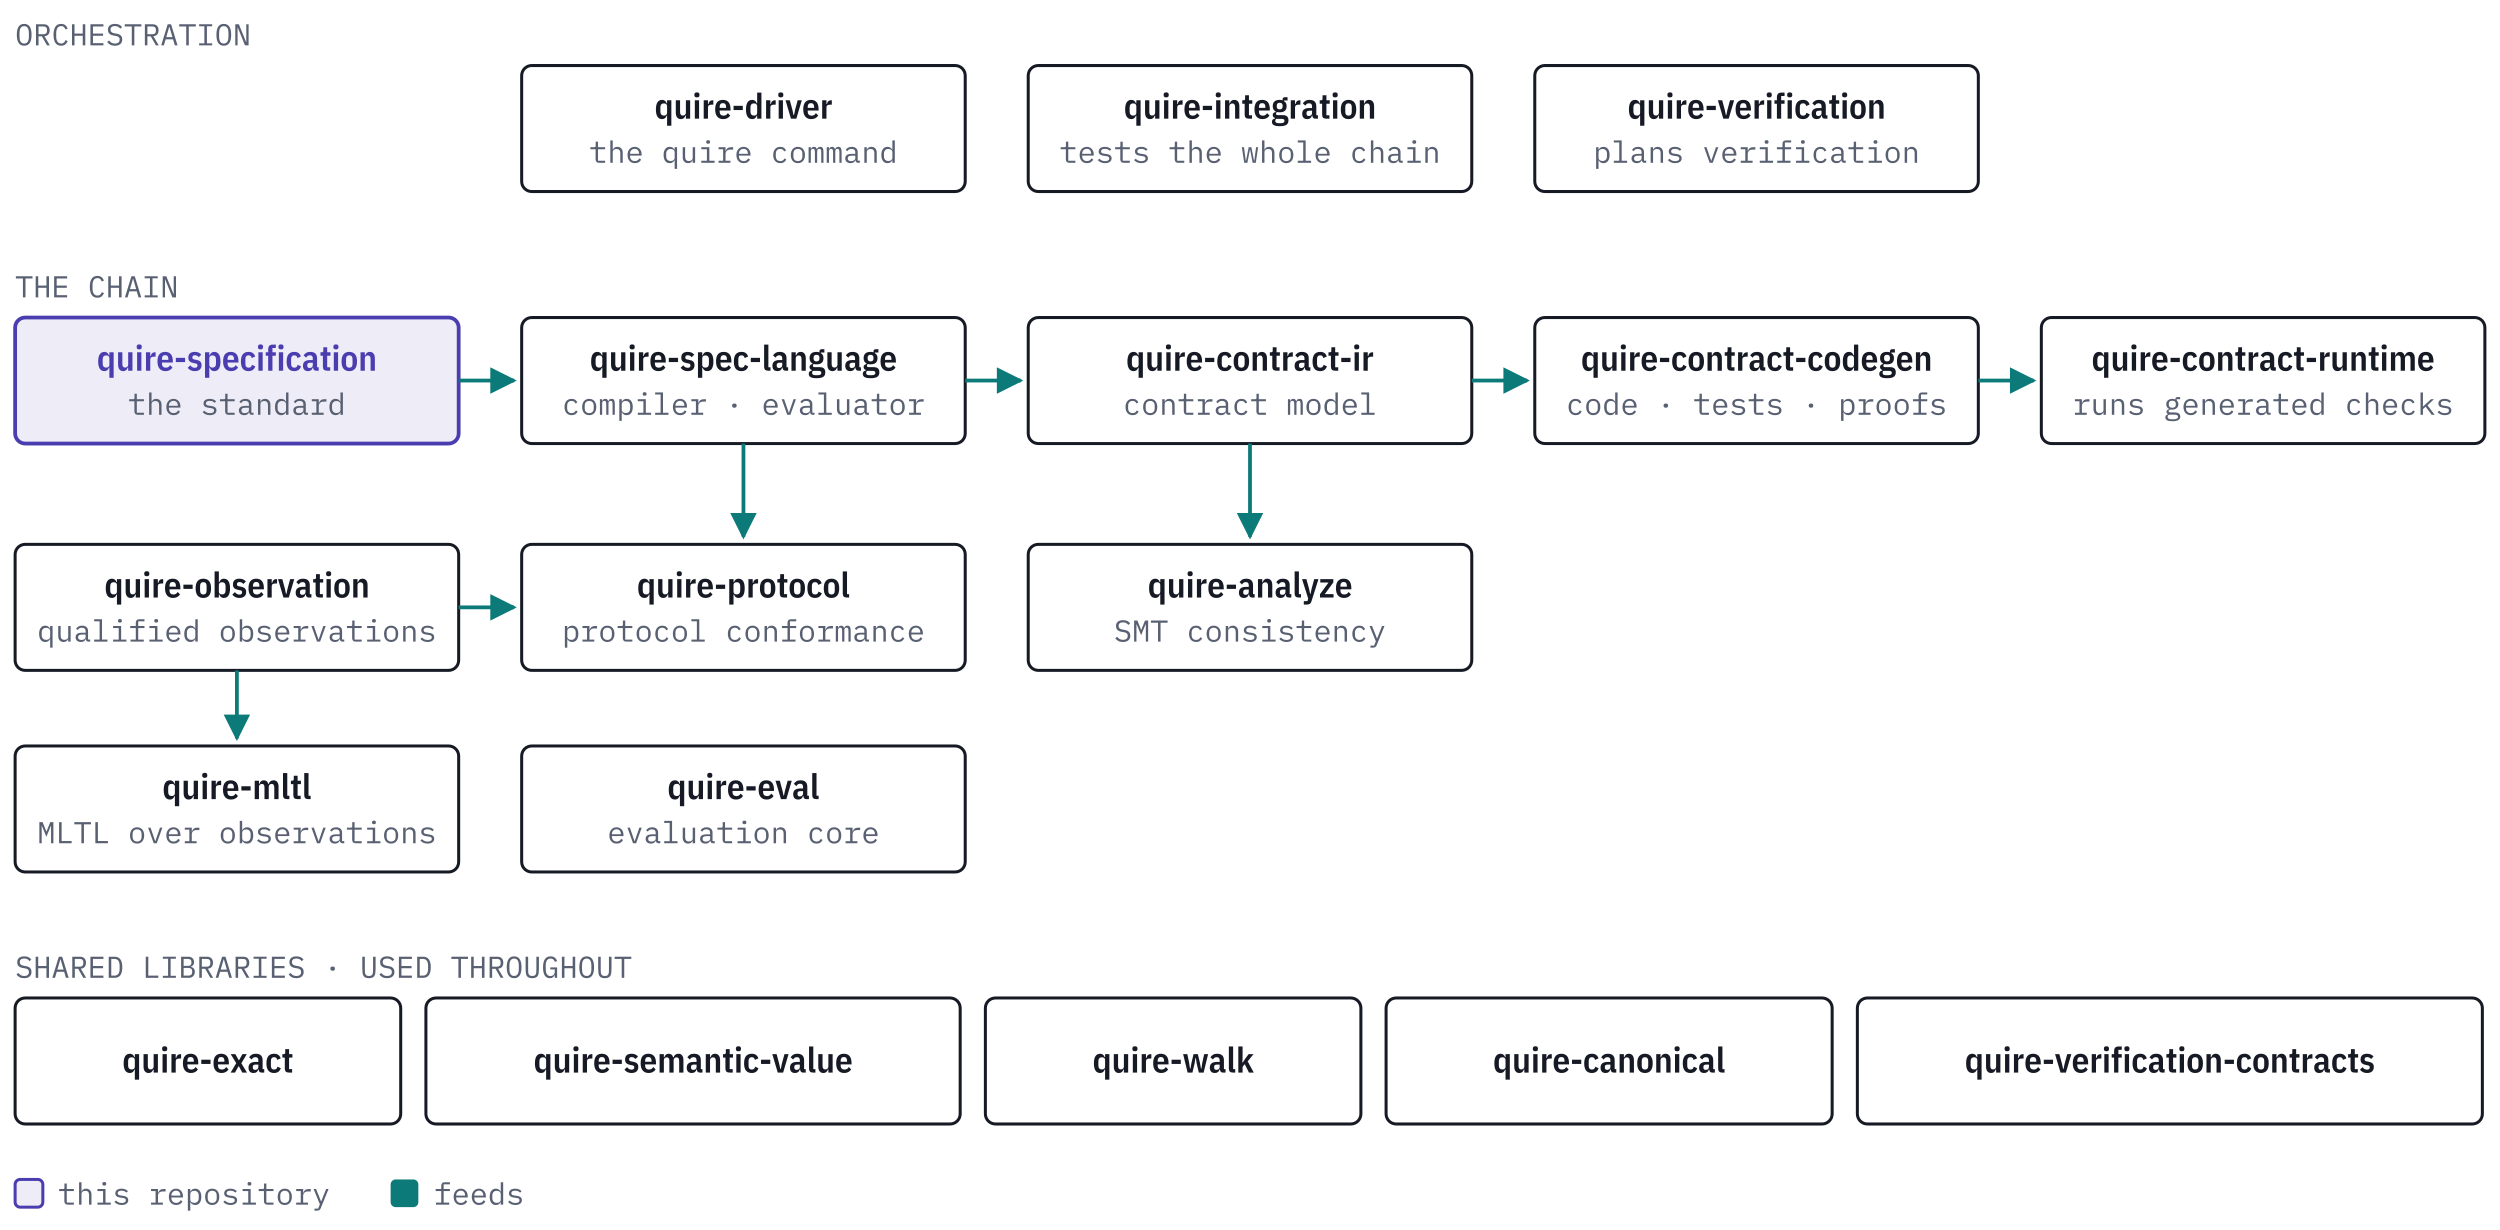
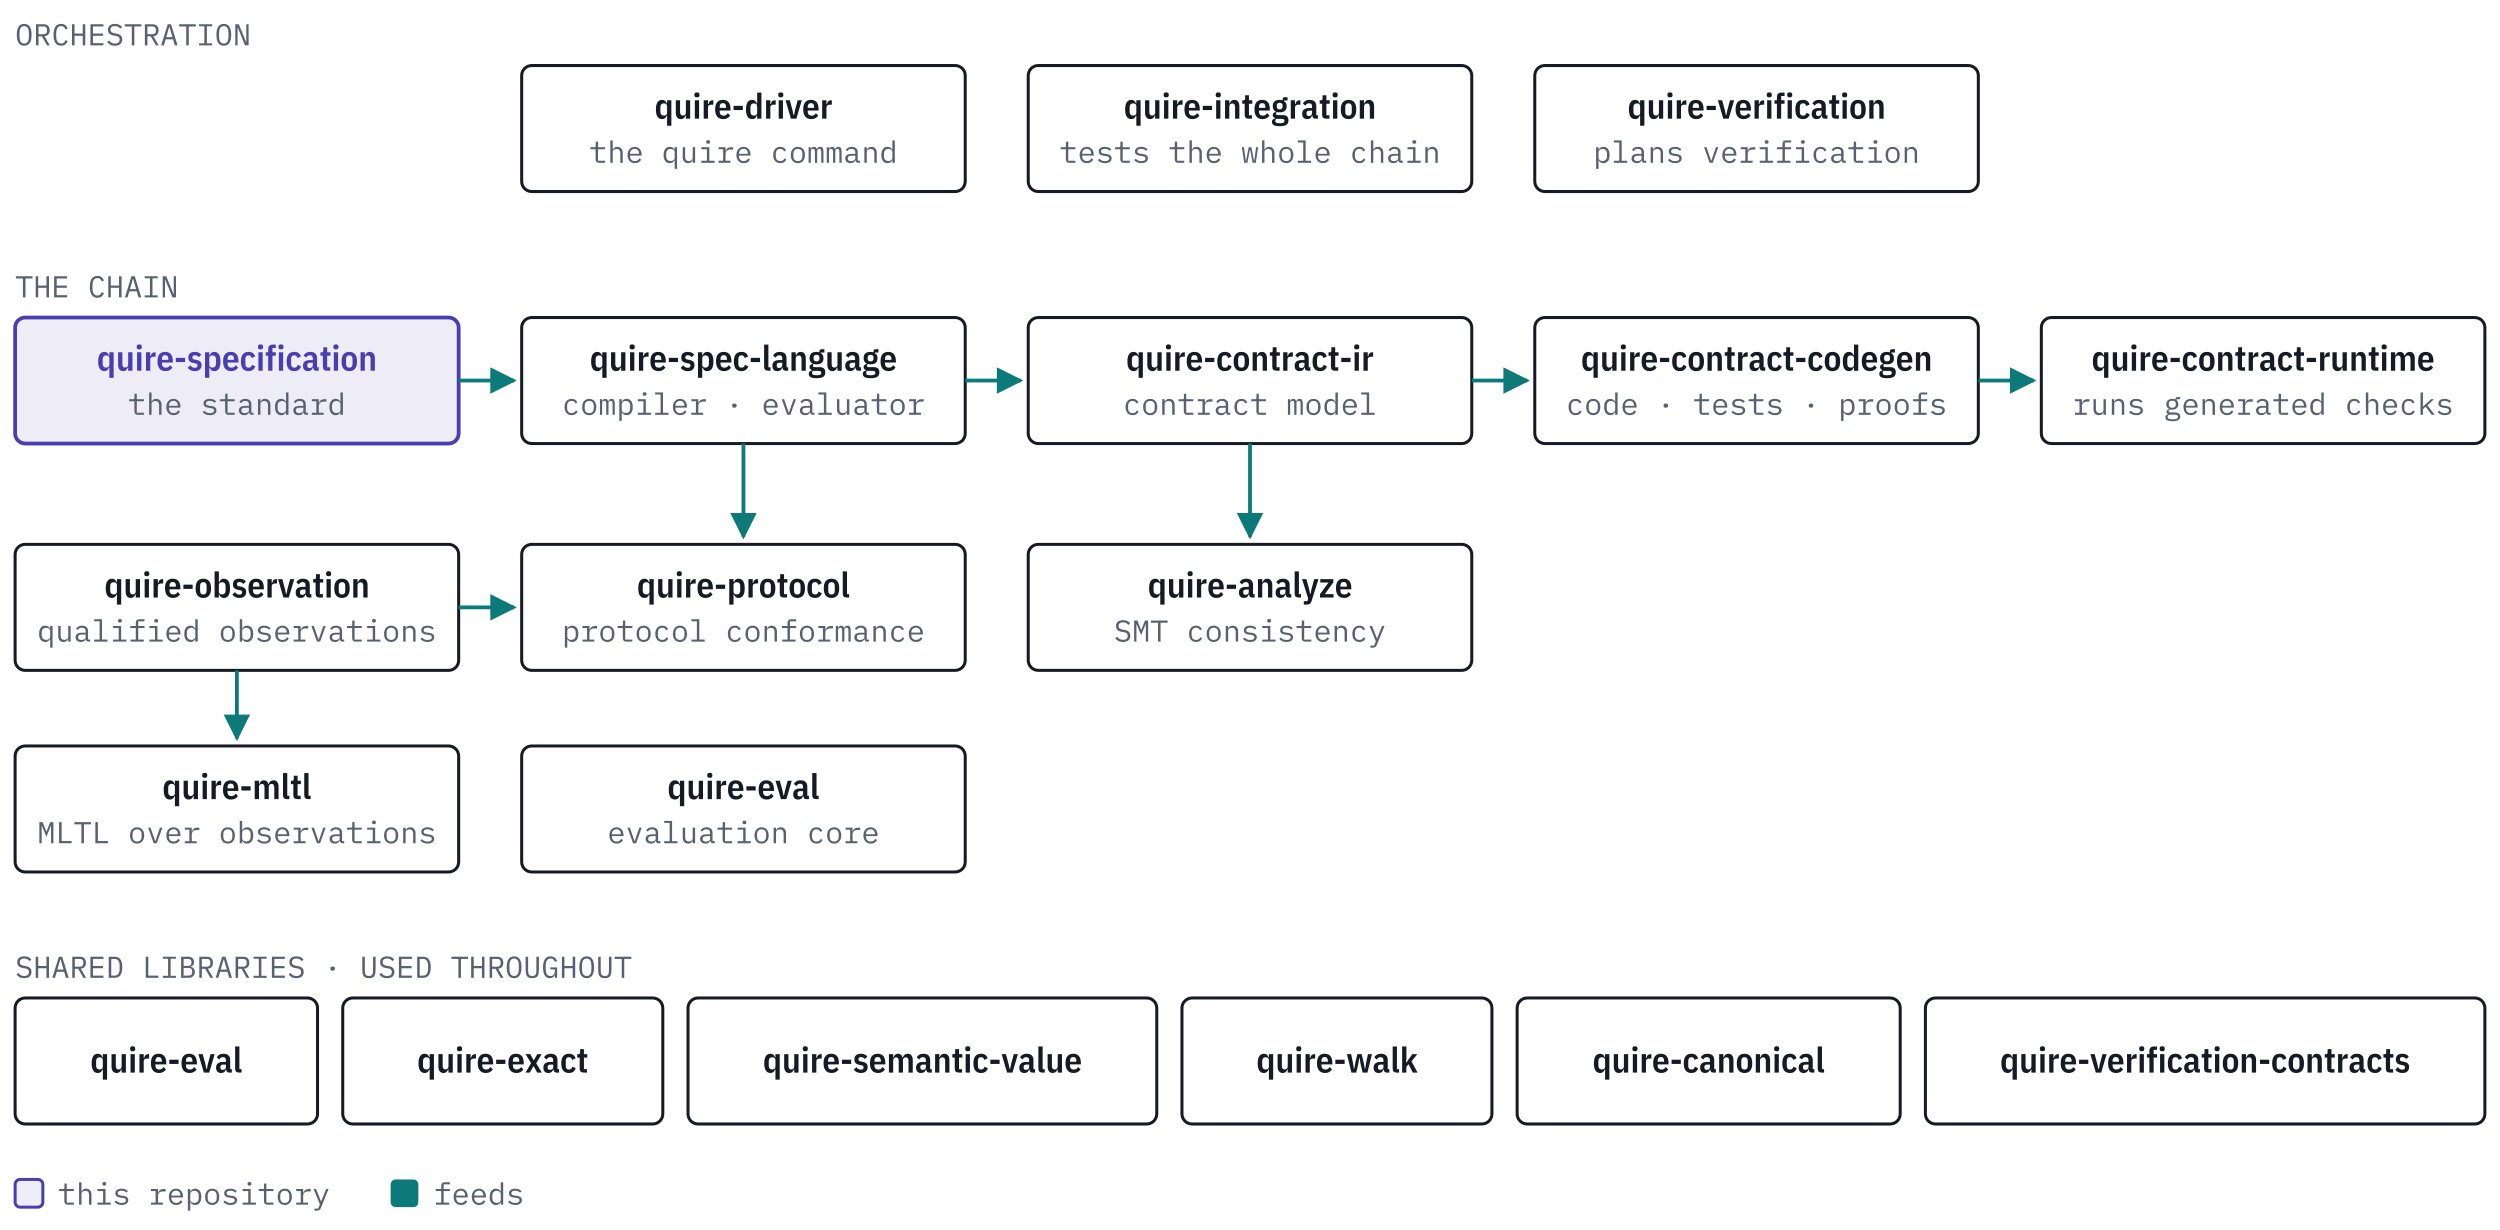
- <svg xmlns="http://www.w3.org/2000/svg" width="992" height="488" viewBox="-6 -6 992 488" role="img" aria-label="The Quire repositories. The main chain runs from the standard, quire-specification, to the compiler, quire-spec-language, then quire-contract-ir, quire-contract-codegen and quire-contract-runtime. quire-spec-language also feeds quire-protocol, and quire-contract-ir feeds quire-analyze. quire-observation feeds quire-protocol and quire-mltl. Above the chain, quire-driver runs it, quire-integration tests it and quire-verification plans verification. quire-eval evaluates checked terms. Below it, shared libraries used throughout: quire-exact, quire-semantic-value, quire-walk, quire-canonical and quire-verification-contracts.">
+ <svg xmlns="http://www.w3.org/2000/svg" width="992" height="488" viewBox="-6 -6 992 488" role="img" aria-label="The Quire repositories. The main chain runs from the standard, quire-specification, to the compiler, quire-spec-language, then quire-contract-ir, quire-contract-codegen and quire-contract-runtime. quire-spec-language also feeds quire-protocol, and quire-contract-ir feeds quire-analyze. quire-observation feeds quire-protocol and quire-mltl. Above the chain, quire-driver runs it, quire-integration tests it and quire-verification plans verification. quire-eval evaluates checked terms. Below it, shared libraries used throughout: quire-eval, quire-exact, quire-semantic-value, quire-walk, quire-canonical and quire-verification-contracts.">
  <defs>
    <path id="mono_A" d="M481 0 422 199H177L118 0H31L245 698H356L570 0ZM304 609H295L197 272H402Z" />
    <path id="mono_B" d="M88 698H325Q415 698 466 649Q517 600 517 518Q517 455 486 419Q456 383 408 368V365Q467 351 505 312Q543 274 543 201Q543 159 529 122Q515 85 490 58Q464 31 430 16Q395 0 355 0H88ZM330 73Q388 73 421 99Q454 125 454 179V220Q454 273 421 300Q388 326 330 326H172V73ZM316 395Q369 395 399 418Q429 442 429 490V529Q429 577 399 601Q369 625 316 625H172V395Z" />
    <path id="mono_C" d="M323 -12Q195 -12 132 81Q70 174 70 349Q70 524 132 617Q195 710 323 710Q371 710 406 697Q441 684 466 662Q491 640 508 612Q525 585 538 557L466 524Q457 547 445 568Q433 588 416 604Q400 619 378 628Q355 637 323 637Q240 637 200 574Q159 511 159 406V292Q159 187 200 124Q240 61 323 61Q355 61 378 70Q400 79 416 94Q433 110 445 130Q457 151 466 174L538 141Q525 112 508 85Q491 58 466 36Q441 14 406 1Q371 -12 323 -12Z" />
    <path id="mono_D" d="M95 698H290Q418 698 481 610Q544 522 544 349Q544 176 481 88Q418 0 290 0H95ZM286 73Q370 73 412 131Q455 189 455 295V403Q455 509 412 567Q370 625 286 625H179V73Z" />
    <path id="mono_E" d="M90 0V698H520V625H174V390H508V317H174V73H520V0Z" />
    <path id="mono_G" d="M444 93H439Q430 73 418 54Q406 35 388 20Q369 6 343 -3Q317 -12 281 -12Q167 -12 112 80Q56 172 56 344Q56 524 117 617Q178 710 305 710Q354 710 390 697Q426 684 452 662Q477 640 494 612Q511 585 522 557L450 524Q441 547 430 568Q418 588 402 604Q385 619 362 628Q339 637 308 637Q224 637 184 574Q145 511 145 406V298Q145 245 153 202Q161 158 180 126Q198 94 228 76Q257 59 300 59Q368 59 406 100Q444 141 444 206V278H297V345H522V0H444Z" />
    <path id="mono_H" d="M436 317H164V0H80V698H164V390H436V698H520V0H436Z" />
    <path id="mono_I" d="M84 0V67H258V631H84V698H516V631H342V67H516V0Z" />
    <path id="mono_L" d="M120 0V698H204V73H535V0Z" />
    <path id="mono_M" d="M455 350V571H447L300 212L153 571H145V350V0H68V698H176L299 390H305L428 698H532V0H455Z" />
    <path id="mono_N" d="M163 588H156V0H80V698H199L437 110H444V698H520V0H401Z" />
    <path id="mono_O" d="M300 -12Q236 -12 190 12Q144 37 114 83Q84 129 70 196Q56 263 56 349Q56 434 70 502Q84 569 114 615Q144 661 190 686Q236 710 300 710Q364 710 410 686Q456 661 486 615Q516 569 530 502Q544 434 544 349Q544 263 530 196Q516 129 486 83Q456 37 410 12Q364 -12 300 -12ZM300 61Q342 61 371 78Q400 94 419 124Q438 154 446 196Q455 239 455 292V406Q455 458 446 501Q438 544 419 574Q400 604 371 620Q342 637 300 637Q258 637 229 620Q200 604 181 574Q162 544 154 501Q145 458 145 406V292Q145 239 154 196Q162 154 181 124Q200 94 229 78Q258 61 300 61Z" />
    <path id="mono_R" d="M174 0H90V698H344Q441 698 492 645Q543 592 543 497Q543 412 499 361Q455 310 371 302L549 0H455L285 298H174ZM342 369Q395 369 424 396Q454 422 454 471V523Q454 572 424 598Q395 625 342 625H174V369Z" />
    <path id="mono_S" d="M298 -12Q204 -12 144 22Q84 57 45 111L106 161Q147 110 192 85Q238 60 301 60Q377 60 417 95Q457 130 457 193Q457 244 428 272Q399 301 327 313L249 326Q198 335 164 353Q129 371 108 396Q87 422 78 452Q69 483 69 516Q69 612 132 661Q195 710 302 710Q386 710 444 682Q501 654 536 603L477 552Q448 590 407 614Q366 638 301 638Q230 638 192 608Q154 578 154 518Q154 471 182 442Q211 412 285 399L360 386Q411 377 446 359Q481 341 502 316Q524 291 533 260Q542 229 542 195Q542 98 478 43Q415 -12 298 -12Z" />
    <path id="mono_T" d="M342 625V0H258V625H25V698H575V625Z" />
    <path id="mono_U" d="M164 698V279Q164 228 167 188Q170 148 183 120Q196 91 224 76Q251 61 300 61Q349 61 376 76Q404 91 417 120Q430 148 433 188Q436 228 436 279V698H520V299Q520 221 512 163Q505 105 482 66Q458 27 414 8Q371 -12 300 -12Q229 -12 186 8Q142 27 118 66Q95 105 88 163Q80 221 80 299V698Z" />
    <path id="mono_a" d="M495 0Q448 0 428 24Q408 48 403 84H398Q381 39 344 14Q306 -12 243 -12Q162 -12 114 30Q66 72 66 145Q66 217 118 256Q171 295 288 295H398V346Q398 403 366 432Q334 460 275 460Q223 460 190 440Q157 419 137 384L83 424Q93 444 110 463Q127 482 152 496Q177 511 209 520Q241 528 280 528Q371 528 424 482Q478 436 478 354V70H550V0ZM257 55Q288 55 314 62Q339 70 358 82Q377 95 388 112Q398 130 398 150V235H288Q216 235 183 215Q150 195 150 157V136Q150 96 178 76Q207 55 257 55Z" />
    <path id="mono_b" d="M95 740H175V432H179Q229 528 338 528Q433 528 486 457Q540 386 540 258Q540 130 486 59Q433 -12 338 -12Q229 -12 179 84H175V0H95ZM307 59Q377 59 416 102Q454 144 454 214V302Q454 372 416 414Q377 457 307 457Q280 457 256 450Q232 443 214 430Q196 416 186 396Q175 377 175 351V165Q175 139 186 120Q196 100 214 86Q232 73 256 66Q280 59 307 59Z" />
    <path id="mono_c" d="M318 -12Q262 -12 218 8Q175 27 145 62Q115 97 100 147Q84 197 84 258Q84 319 100 369Q116 419 146 454Q176 490 219 509Q262 528 317 528Q392 528 439 495Q486 462 508 409L444 375Q430 415 398 437Q365 459 317 459Q282 459 254 448Q227 436 208 415Q189 394 180 365Q170 336 170 302V214Q170 180 180 151Q189 122 208 101Q227 80 255 68Q283 57 319 57Q371 57 405 81Q439 105 459 147L516 108Q493 56 444 22Q396 -12 318 -12Z" />
    <path id="mono_d" d="M425 84H421Q371 -12 262 -12Q167 -12 114 59Q60 130 60 258Q60 386 114 457Q167 528 262 528Q371 528 421 432H425V740H505V0H425ZM293 59Q320 59 344 66Q368 73 386 86Q404 100 414 120Q425 139 425 165V351Q425 377 414 396Q404 416 386 430Q368 443 344 450Q320 457 293 457Q223 457 184 414Q146 372 146 302V214Q146 144 184 102Q223 59 293 59Z" />
    <path id="mono_e" d="M309 -12Q253 -12 208 7Q164 26 132 62Q101 97 84 146Q67 196 67 257Q67 319 84 369Q102 419 133 454Q164 490 208 509Q251 528 304 528Q356 528 398 509Q441 490 471 456Q501 423 517 377Q533 331 533 276V238H151V214Q151 180 162 151Q173 122 194 101Q214 80 244 68Q273 57 309 57Q361 57 399 81Q437 105 457 147L516 107Q493 55 440 22Q386 -12 309 -12ZM304 462Q271 462 243 450Q215 438 194 417Q174 396 162 368Q151 339 151 305V298H447V309Q447 343 436 371Q426 399 408 420Q389 440 362 451Q336 462 304 462Z" />
    <path id="mono_f" d="M83 68H257V448H73V516H257V622Q257 674 284 707Q312 740 371 740H544V672H337V516H544V448H337V68H521V0H83Z" />
    <path id="mono_g" d="M561 -59Q561 -137 496 -174Q431 -212 301 -212Q176 -212 122 -179Q67 -146 67 -84Q67 -42 89 -19Q111 4 151 15V27Q129 38 117 55Q105 72 105 98Q105 138 132 158Q158 178 198 188V192Q150 213 124 254Q97 295 97 350Q97 389 111 422Q125 455 152 478Q178 502 215 515Q252 528 297 528Q355 528 399 507V516Q399 546 413 566Q427 586 461 586H556V516H440V481Q468 457 483 424Q498 391 498 350Q498 311 484 278Q469 245 443 222Q417 198 380 185Q342 172 297 172Q284 172 272 173Q260 174 248 176Q236 174 223 170Q210 165 199 158Q188 150 181 140Q174 130 174 117Q174 94 197 86Q220 79 257 79H371Q471 79 516 42Q561 4 561 -59ZM486 -63Q486 -32 461 -14Q436 5 374 5H195Q143 -16 143 -65Q143 -99 170 -124Q197 -148 260 -148H338Q408 -148 447 -126Q486 -105 486 -63ZM297 234Q357 234 386 262Q414 290 414 336V365Q414 411 386 438Q357 466 297 466Q237 466 209 438Q181 411 181 365V336Q181 290 209 262Q237 234 297 234Z" />
    <path id="mono_h" d="M98 740H178V432H182Q190 451 202 468Q214 486 232 499Q249 512 273 520Q297 528 329 528Q410 528 459 476Q508 425 508 331V0H428V317Q428 388 397 422Q366 457 306 457Q282 457 259 451Q236 445 218 433Q200 421 189 402Q178 383 178 358V0H98Z" />
    <path id="mono_i" d="M332 630Q297 630 283 644Q269 659 269 681V697Q269 719 283 734Q297 748 332 748Q367 748 381 734Q395 719 395 697V681Q395 659 381 644Q367 630 332 630ZM106 68H292V448H106V516H372V68H546V0H106Z" />
    <path id="mono_k" d="M105 740H185V273H189L279 358L451 516H549L335 314L574 0H475L274 268L185 187V0H105Z" />
    <path id="mono_l" d="M80 68H260V672H80V740H340V68H520V0H80Z" />
    <path id="mono_m" d="M54 0V516H128V456H132Q144 486 166 507Q188 528 231 528Q276 528 298 506Q320 483 325 447H328Q342 482 368 505Q394 528 440 528Q503 528 524 484Q546 440 546 358V0H472V345Q472 411 458 436Q445 462 409 462Q377 462 357 442Q337 421 337 379V0H263V345Q263 411 250 436Q236 462 201 462Q169 462 148 442Q128 421 128 379V0Z" />
    <path id="mono_n" d="M98 0V516H178V432H182Q190 451 202 468Q214 486 232 499Q249 512 273 520Q297 528 329 528Q410 528 459 476Q508 425 508 331V0H428V317Q428 388 397 422Q366 457 306 457Q282 457 259 451Q236 445 218 433Q200 421 189 402Q178 383 178 358V0Z" />
    <path id="mono_o" d="M300 -12Q246 -12 202 7Q159 26 128 62Q98 97 82 146Q66 196 66 258Q66 319 82 369Q98 419 128 454Q159 490 202 509Q246 528 300 528Q354 528 398 509Q441 490 472 454Q502 419 518 369Q534 319 534 258Q534 196 518 146Q502 97 472 62Q441 26 398 7Q354 -12 300 -12ZM300 57Q367 57 408 97Q449 137 449 221V295Q449 379 408 419Q367 459 300 459Q233 459 192 419Q151 379 151 295V221Q151 137 192 97Q233 57 300 57Z" />
    <path id="mono_p" d="M95 516H175V432H179Q229 528 338 528Q433 528 486 457Q540 386 540 258Q540 130 486 59Q433 -12 338 -12Q229 -12 179 84H175V-200H95ZM307 59Q377 59 416 102Q454 144 454 214V302Q454 372 416 414Q377 457 307 457Q280 457 256 450Q232 443 214 430Q196 416 186 396Q175 377 175 351V165Q175 139 186 120Q196 100 214 86Q232 73 256 66Q280 59 307 59Z" />
    <path id="mono_periodcentered" d="M300 235Q259 235 242 252Q226 269 226 295V313Q226 339 242 356Q259 373 300 373Q341 373 358 356Q374 339 374 313V295Q374 269 358 252Q341 235 300 235Z" />
    <path id="mono_q" d="M425 84H421Q371 -12 262 -12Q167 -12 114 59Q60 130 60 258Q60 386 114 457Q167 528 262 528Q371 528 421 432H425V516H505V-200H425ZM293 59Q320 59 344 66Q368 73 386 86Q404 100 414 120Q425 139 425 165V351Q425 377 414 396Q404 416 386 430Q368 443 344 450Q320 457 293 457Q223 457 184 414Q146 372 146 302V214Q146 144 184 102Q223 59 293 59Z" />
    <path id="mono_r" d="M77 68H228V448H77V516H308V386H313Q329 447 374 482Q418 516 487 516H559V436H462Q393 436 350 396Q308 356 308 291V68H469V0H77Z" />
    <path id="mono_s" d="M306 -12Q225 -12 166 16Q108 43 67 89L121 136Q158 97 202 76Q246 55 308 55Q368 55 406 76Q445 98 445 144Q445 164 438 178Q430 191 417 199Q404 207 388 212Q372 216 354 219L273 231Q246 235 214 242Q183 249 157 264Q131 280 114 306Q96 332 96 374Q96 413 112 442Q127 470 155 490Q183 509 221 518Q259 528 304 528Q374 528 426 506Q477 484 514 445L462 396Q453 407 440 418Q426 430 406 440Q387 449 361 455Q335 461 301 461Q240 461 208 440Q175 419 175 379Q175 359 182 346Q190 332 203 324Q216 316 232 312Q249 307 266 304L347 292Q375 288 406 281Q437 274 463 258Q489 243 506 217Q524 191 524 149Q524 72 464 30Q405 -12 306 -12Z" />
    <path id="mono_t" d="M325 0Q266 0 238 33Q211 66 211 118V448H39V516H167Q193 516 204 526Q214 537 214 563V698H291V516H526V448H291V68H526V0Z" />
    <path id="mono_u" d="M422 84H418Q410 65 398 48Q386 30 368 17Q351 4 327 -4Q303 -12 271 -12Q190 -12 141 40Q92 91 92 185V516H172V199Q172 128 203 94Q234 59 294 59Q318 59 341 65Q364 71 382 83Q400 95 411 114Q422 132 422 158V516H502V0H422Z" />
    <path id="mono_v" d="M249 0 64 516H145L219 300L299 67H303L383 300L457 516H536L351 0Z" />
    <path id="mono_w" d="M30 516H101L160 70H169L257 516H345L433 70H442L501 516H570L491 0H387L305 432H297L213 0H109Z" />
    <path id="mono_y" d="M467 516H547L291 -113Q282 -135 271 -152Q260 -168 245 -178Q230 -189 209 -194Q188 -200 159 -200H83V-132H203L261 10L53 516H135L222 300L299 104H303L380 300Z" />
    <path id="title_a" d="M406 0Q325 0 321 89H309Q299 41 264 14Q229 -12 177 -12Q105 -12 69 28Q33 68 33 140Q33 222 84 262Q135 302 231 302H312V347Q312 393 292 415Q273 437 228 437Q191 437 166 420Q141 402 122 370L51 434Q80 479 124 506Q169 534 238 534Q433 534 433 350V97H479V0ZM223 77Q260 77 286 98Q312 120 312 158V227H239Q155 227 155 162V140Q155 107 173 92Q191 77 223 77Z" />
    <path id="title_b" d="M66 740H187V436H201Q212 480 246 507Q279 534 324 534Q416 534 460 464Q504 395 504 261Q504 127 460 58Q416 -12 324 -12Q279 -12 246 15Q212 42 201 86H187V0H66ZM278 88Q325 88 351 117Q377 146 377 199V323Q377 376 351 405Q325 434 278 434Q237 434 212 414Q187 393 187 356V166Q187 129 212 108Q237 88 278 88Z" />
    <path id="title_c" d="M251 -12Q145 -12 90 54Q34 120 34 261Q34 402 90 468Q145 534 251 534Q328 534 374 499Q419 464 439 403L340 359Q332 397 312 416Q291 436 251 436Q161 436 161 328V194Q161 86 251 86Q293 86 315 106Q337 126 348 168L442 123Q396 -12 251 -12Z" />
    <path id="title_d" d="M357 86H343Q332 42 298 15Q265 -12 220 -12Q128 -12 84 58Q40 127 40 261Q40 395 84 464Q128 534 220 534Q265 534 298 507Q332 480 343 436H357V740H478V0H357ZM266 88Q307 88 332 108Q357 129 357 166V356Q357 393 332 414Q307 434 266 434Q219 434 193 405Q167 376 167 323V199Q167 146 193 117Q219 88 266 88Z" />
    <path id="title_e" d="M263 -12Q212 -12 170 4Q127 21 97 54Q67 88 50 140Q34 191 34 261Q34 402 90 468Q147 534 252 534Q357 534 414 468Q470 402 470 261V232H161V198Q161 146 190 116Q219 86 270 86Q313 86 342 104Q372 123 393 158L459 89Q430 43 381 16Q332 -12 263 -12ZM252 441Q161 441 161 333V307H343V333Q343 441 252 441Z" />
    <path id="title_f" d="M91 425H22V522H91V603Q91 674 122 707Q154 740 220 740H308V643H212V522H308V425H212V0H91Z" />
    <path id="title_g" d="M493 -46Q493 -87 480 -118Q468 -149 439 -170Q410 -191 362 -202Q314 -212 244 -212Q182 -212 140 -204Q98 -195 72 -179Q46 -163 35 -140Q24 -117 24 -88Q24 -48 46 -25Q68 -2 109 4V23Q77 31 62 53Q46 75 46 107Q46 139 68 160Q90 182 132 190V203Q47 245 47 357Q47 442 95 488Q143 534 244 534Q289 534 326 520V539Q326 610 394 610H467V516H366V496Q403 478 422 442Q441 407 441 357Q441 272 394 226Q346 181 244 181Q203 181 168 189Q154 183 147 170Q140 157 140 141Q140 121 153 111Q166 101 196 101H329Q418 101 456 63Q493 25 493 -46ZM380 -60Q380 -33 362 -19Q344 -5 302 -5H141Q119 -24 119 -61Q119 -93 140 -110Q162 -127 216 -127H275Q332 -127 356 -110Q380 -94 380 -60ZM244 264Q327 264 327 346V369Q327 451 244 451Q161 451 161 369V346Q161 264 244 264Z" />
    <path id="title_hyphen" d="M50 245V365H312V245Z" />
    <path id="title_i" d="M126 604Q88 604 71 620Q54 637 54 665V685Q54 713 71 730Q88 746 126 746Q164 746 181 730Q198 713 198 685V665Q198 637 181 620Q164 604 126 604ZM66 522H187V0H66Z" />
    <path id="title_k" d="M66 740H187V395L179 287H193L254 383L358 522H495L332 317L504 0H368L248 239L187 163V0H66Z" />
    <path id="title_l" d="M184 0Q121 0 94 28Q66 56 66 116V740H187V97H247V0Z" />
    <path id="title_m" d="M66 0V522H187V435H201Q232 534 324 534Q422 534 451 431H463Q480 484 516 509Q551 534 602 534Q668 534 705 486Q742 439 742 351V0H621V330Q621 432 548 432Q513 432 488 410Q464 389 464 350V0H343V330Q343 384 325 408Q307 432 271 432Q236 432 212 410Q187 389 187 350V0Z" />
    <path id="title_n" d="M66 0V522H187V435H201Q232 534 326 534Q396 534 434 486Q472 439 472 351V0H351V330Q351 432 275 432Q238 432 212 410Q187 389 187 350V0Z" />
    <path id="title_o" d="M253 -12Q149 -12 92 54Q34 120 34 261Q34 402 92 468Q149 534 253 534Q357 534 414 468Q472 402 472 261Q472 120 414 54Q357 -12 253 -12ZM253 86Q345 86 345 194V328Q345 436 253 436Q161 436 161 328V194Q161 86 253 86Z" />
    <path id="title_p" d="M66 522H187V436H201Q212 480 246 507Q279 534 324 534Q416 534 460 464Q504 395 504 261Q504 127 460 58Q416 -12 324 -12Q279 -12 246 15Q212 42 201 86H187V-200H66ZM278 88Q325 88 351 117Q377 146 377 199V323Q377 376 351 405Q325 434 278 434Q237 434 212 414Q187 393 187 356V166Q187 129 212 108Q237 88 278 88Z" />
    <path id="title_q" d="M357 86H343Q332 42 298 15Q265 -12 220 -12Q128 -12 84 58Q40 127 40 261Q40 395 84 464Q128 534 220 534Q265 534 298 507Q332 480 343 436H357V522H478V-200H357ZM266 88Q307 88 332 108Q357 129 357 166V356Q357 393 332 414Q307 434 266 434Q219 434 193 405Q167 376 167 323V199Q167 146 193 117Q219 88 266 88Z" />
    <path id="title_r" d="M66 0V522H187V415H201Q210 467 238 494Q267 522 313 522H339V398H299Q242 398 214 380Q187 362 187 317V0Z" />
    <path id="title_s" d="M224 -12Q159 -12 110 12Q61 35 24 82L98 154Q123 119 154 101Q185 83 226 83Q302 83 302 147Q302 172 290 186Q277 201 247 206L198 215Q116 230 79 266Q42 302 42 371Q42 453 90 494Q138 534 226 534Q287 534 332 514Q376 494 409 455L338 384Q318 409 290 424Q261 439 226 439Q156 439 156 376Q156 350 170 336Q184 323 214 318L264 309Q346 294 382 258Q417 223 417 159Q417 78 367 33Q317 -12 224 -12Z" />
    <path id="title_t" d="M210 0Q147 0 119 28Q91 56 91 117V425H22V522H58Q84 522 94 534Q103 546 103 572V664H212V522H306V425H212V97H298V0Z" />
    <path id="title_u" d="M346 88H332Q302 -12 205 -12Q135 -12 98 36Q60 83 60 172V522H181V192Q181 89 257 89Q294 89 320 111Q346 133 346 172V522H467V0H346Z" />
    <path id="title_v" d="M162 0 8 522H130L205 244L234 103H248L277 244L352 522H469L315 0Z" />
    <path id="title_w" d="M16 522H135L186 278L211 110H223L253 278L311 522H433L492 278L522 110H534L559 278L612 522H724L597 0H461L400 254L377 409H364L340 254L279 0H143Z" />
    <path id="title_x" d="M15 0 173 267 17 522H149L242 354H255L348 522H472L318 264L478 0H345L249 176H236L138 0Z" />
    <path id="title_y" d="M353 522H474L275 -109Q258 -162 227 -181Q196 -200 140 -200H58V-103H161L182 -29L8 522H131L209 240L237 103H249L277 241Z" />
    <path id="title_z" d="M34 0V95L275 425H42V522H412V428L170 97H418V0Z" />
    <marker id="ah-model" viewBox="0 0 10 10" refX="9" refY="5" markerWidth="7" markerHeight="7" orient="auto-start-reverse">
      <path d="M0,0 L10,5 L0,10 z" fill="#0b7a78" />
    </marker>
  </defs>
  <rect x="201" y="20" width="176" height="50" rx="4" stroke="#161a24" stroke-width="1.2" fill="none" />
  <g fill="#161a24" transform="translate(253.7,41.1) scale(0.014,-0.014)">
    <use href="#title_q" x="0" />
    <use href="#title_u" x="544" />
    <use href="#title_i" x="1077" />
    <use href="#title_r" x="1329" />
    <use href="#title_e" x="1686" />
    <use href="#title_hyphen" x="2191" />
    <use href="#title_d" x="2553" />
    <use href="#title_r" x="3097" />
    <use href="#title_i" x="3454" />
    <use href="#title_v" x="3706" />
    <use href="#title_e" x="4182" />
    <use href="#title_r" x="4687" />
  </g>
  <g fill="#586072" transform="translate(227.8,58.6) scale(0.012,-0.012)">
    <use href="#mono_t" x="0" />
    <use href="#mono_h" x="600" />
    <use href="#mono_e" x="1200" />
    <use href="#mono_q" x="2400" />
    <use href="#mono_u" x="3000" />
    <use href="#mono_i" x="3600" />
    <use href="#mono_r" x="4200" />
    <use href="#mono_e" x="4800" />
    <use href="#mono_c" x="6000" />
    <use href="#mono_o" x="6600" />
    <use href="#mono_m" x="7200" />
    <use href="#mono_m" x="7800" />
    <use href="#mono_a" x="8400" />
    <use href="#mono_n" x="9000" />
    <use href="#mono_d" x="9600" />
  </g>
  <rect x="402" y="20" width="176" height="50" rx="4" stroke="#161a24" stroke-width="1.2" fill="none" />
  <g fill="#161a24" transform="translate(439.9,41.1) scale(0.014,-0.014)">
    <use href="#title_q" x="0" />
    <use href="#title_u" x="544" />
    <use href="#title_i" x="1077" />
    <use href="#title_r" x="1329" />
    <use href="#title_e" x="1686" />
    <use href="#title_hyphen" x="2191" />
    <use href="#title_i" x="2553" />
    <use href="#title_n" x="2805" />
    <use href="#title_t" x="3337" />
    <use href="#title_e" x="3671" />
    <use href="#title_g" x="4176" />
    <use href="#title_r" x="4668" />
    <use href="#title_a" x="5025" />
    <use href="#title_t" x="5532" />
    <use href="#title_i" x="5866" />
    <use href="#title_o" x="6118" />
    <use href="#title_n" x="6624" />
  </g>
  <g fill="#586072" transform="translate(414.4,58.6) scale(0.012,-0.012)">
    <use href="#mono_t" x="0" />
    <use href="#mono_e" x="600" />
    <use href="#mono_s" x="1200" />
    <use href="#mono_t" x="1800" />
    <use href="#mono_s" x="2400" />
    <use href="#mono_t" x="3600" />
    <use href="#mono_h" x="4200" />
    <use href="#mono_e" x="4800" />
    <use href="#mono_w" x="6000" />
    <use href="#mono_h" x="6600" />
    <use href="#mono_o" x="7200" />
    <use href="#mono_l" x="7800" />
    <use href="#mono_e" x="8400" />
    <use href="#mono_c" x="9600" />
    <use href="#mono_h" x="10200" />
    <use href="#mono_a" x="10800" />
    <use href="#mono_i" x="11400" />
    <use href="#mono_n" x="12000" />
  </g>
  <rect x="603" y="20" width="176" height="50" rx="4" stroke="#161a24" stroke-width="1.2" fill="none" />
  <g fill="#161a24" transform="translate(639.8,41.1) scale(0.014,-0.014)">
    <use href="#title_q" x="0" />
    <use href="#title_u" x="544" />
    <use href="#title_i" x="1077" />
    <use href="#title_r" x="1329" />
    <use href="#title_e" x="1686" />
    <use href="#title_hyphen" x="2191" />
    <use href="#title_v" x="2553" />
    <use href="#title_e" x="3029" />
    <use href="#title_r" x="3534" />
    <use href="#title_i" x="3891" />
    <use href="#title_f" x="4143" />
    <use href="#title_i" x="4471" />
    <use href="#title_c" x="4723" />
    <use href="#title_a" x="5187" />
    <use href="#title_t" x="5694" />
    <use href="#title_i" x="6028" />
    <use href="#title_o" x="6280" />
    <use href="#title_n" x="6786" />
  </g>
  <g fill="#586072" transform="translate(626.2,58.6) scale(0.012,-0.012)">
    <use href="#mono_p" x="0" />
    <use href="#mono_l" x="600" />
    <use href="#mono_a" x="1200" />
    <use href="#mono_n" x="1800" />
    <use href="#mono_s" x="2400" />
    <use href="#mono_v" x="3600" />
    <use href="#mono_e" x="4200" />
    <use href="#mono_r" x="4800" />
    <use href="#mono_i" x="5400" />
    <use href="#mono_f" x="6000" />
    <use href="#mono_i" x="6600" />
    <use href="#mono_c" x="7200" />
    <use href="#mono_a" x="7800" />
    <use href="#mono_t" x="8400" />
    <use href="#mono_i" x="9000" />
    <use href="#mono_o" x="9600" />
    <use href="#mono_n" x="10200" />
  </g>
  <rect x="0" y="120" width="176" height="50" rx="4" stroke="#4a3db0" stroke-width="1.5" fill="#4a3db0" fill-opacity="0.1" />
  <g fill="#4a3db0" transform="translate(32.4,141.1) scale(0.014,-0.014)">
    <use href="#title_q" x="0" />
    <use href="#title_u" x="544" />
    <use href="#title_i" x="1077" />
    <use href="#title_r" x="1329" />
    <use href="#title_e" x="1686" />
    <use href="#title_hyphen" x="2191" />
    <use href="#title_s" x="2553" />
    <use href="#title_p" x="3002" />
    <use href="#title_e" x="3546" />
    <use href="#title_c" x="4051" />
    <use href="#title_i" x="4515" />
    <use href="#title_f" x="4767" />
    <use href="#title_i" x="5095" />
    <use href="#title_c" x="5347" />
    <use href="#title_a" x="5811" />
    <use href="#title_t" x="6318" />
    <use href="#title_i" x="6652" />
    <use href="#title_o" x="6904" />
    <use href="#title_n" x="7410" />
  </g>
  <g fill="#586072" transform="translate(44.8,158.6) scale(0.012,-0.012)">
    <use href="#mono_t" x="0" />
    <use href="#mono_h" x="600" />
    <use href="#mono_e" x="1200" />
    <use href="#mono_s" x="2400" />
    <use href="#mono_t" x="3000" />
    <use href="#mono_a" x="3600" />
    <use href="#mono_n" x="4200" />
    <use href="#mono_d" x="4800" />
    <use href="#mono_a" x="5400" />
    <use href="#mono_r" x="6000" />
    <use href="#mono_d" x="6600" />
  </g>
  <rect x="201" y="120" width="176" height="50" rx="4" stroke="#161a24" stroke-width="1.2" fill="none" />
  <g fill="#161a24" transform="translate(228,141.1) scale(0.014,-0.014)">
    <use href="#title_q" x="0" />
    <use href="#title_u" x="544" />
    <use href="#title_i" x="1077" />
    <use href="#title_r" x="1329" />
    <use href="#title_e" x="1686" />
    <use href="#title_hyphen" x="2191" />
    <use href="#title_s" x="2553" />
    <use href="#title_p" x="3002" />
    <use href="#title_e" x="3546" />
    <use href="#title_c" x="4051" />
    <use href="#title_hyphen" x="4515" />
    <use href="#title_l" x="4877" />
    <use href="#title_a" x="5145" />
    <use href="#title_n" x="5652" />
    <use href="#title_g" x="6184" />
    <use href="#title_u" x="6676" />
    <use href="#title_a" x="7209" />
    <use href="#title_g" x="7716" />
    <use href="#title_e" x="8208" />
  </g>
  <g fill="#586072" transform="translate(217,158.6) scale(0.012,-0.012)">
    <use href="#mono_c" x="0" />
    <use href="#mono_o" x="600" />
    <use href="#mono_m" x="1200" />
    <use href="#mono_p" x="1800" />
    <use href="#mono_i" x="2400" />
    <use href="#mono_l" x="3000" />
    <use href="#mono_e" x="3600" />
    <use href="#mono_r" x="4200" />
    <use href="#mono_periodcentered" x="5400" />
    <use href="#mono_e" x="6600" />
    <use href="#mono_v" x="7200" />
    <use href="#mono_a" x="7800" />
    <use href="#mono_l" x="8400" />
    <use href="#mono_u" x="9000" />
    <use href="#mono_a" x="9600" />
    <use href="#mono_t" x="10200" />
    <use href="#mono_o" x="10800" />
    <use href="#mono_r" x="11400" />
  </g>
  <rect x="402" y="120" width="176" height="50" rx="4" stroke="#161a24" stroke-width="1.2" fill="none" />
  <g fill="#161a24" transform="translate(440.8,141.1) scale(0.014,-0.014)">
    <use href="#title_q" x="0" />
    <use href="#title_u" x="544" />
    <use href="#title_i" x="1077" />
    <use href="#title_r" x="1329" />
    <use href="#title_e" x="1686" />
    <use href="#title_hyphen" x="2191" />
    <use href="#title_c" x="2553" />
    <use href="#title_o" x="3017" />
    <use href="#title_n" x="3523" />
    <use href="#title_t" x="4055" />
    <use href="#title_r" x="4389" />
    <use href="#title_a" x="4746" />
    <use href="#title_c" x="5253" />
    <use href="#title_t" x="5717" />
    <use href="#title_hyphen" x="6051" />
    <use href="#title_i" x="6413" />
    <use href="#title_r" x="6665" />
  </g>
  <g fill="#586072" transform="translate(439.6,158.6) scale(0.012,-0.012)">
    <use href="#mono_c" x="0" />
    <use href="#mono_o" x="600" />
    <use href="#mono_n" x="1200" />
    <use href="#mono_t" x="1800" />
    <use href="#mono_r" x="2400" />
    <use href="#mono_a" x="3000" />
    <use href="#mono_c" x="3600" />
    <use href="#mono_t" x="4200" />
    <use href="#mono_m" x="5400" />
    <use href="#mono_o" x="6000" />
    <use href="#mono_d" x="6600" />
    <use href="#mono_e" x="7200" />
    <use href="#mono_l" x="7800" />
  </g>
  <rect x="603" y="120" width="176" height="50" rx="4" stroke="#161a24" stroke-width="1.2" fill="none" />
  <g fill="#161a24" transform="translate(621.3,141.1) scale(0.014,-0.014)">
    <use href="#title_q" x="0" />
    <use href="#title_u" x="544" />
    <use href="#title_i" x="1077" />
    <use href="#title_r" x="1329" />
    <use href="#title_e" x="1686" />
    <use href="#title_hyphen" x="2191" />
    <use href="#title_c" x="2553" />
    <use href="#title_o" x="3017" />
    <use href="#title_n" x="3523" />
    <use href="#title_t" x="4055" />
    <use href="#title_r" x="4389" />
    <use href="#title_a" x="4746" />
    <use href="#title_c" x="5253" />
    <use href="#title_t" x="5717" />
    <use href="#title_hyphen" x="6051" />
    <use href="#title_c" x="6413" />
    <use href="#title_o" x="6877" />
    <use href="#title_d" x="7383" />
    <use href="#title_e" x="7927" />
    <use href="#title_g" x="8432" />
    <use href="#title_e" x="8924" />
    <use href="#title_n" x="9429" />
  </g>
  <g fill="#586072" transform="translate(615.4,158.6) scale(0.012,-0.012)">
    <use href="#mono_c" x="0" />
    <use href="#mono_o" x="600" />
    <use href="#mono_d" x="1200" />
    <use href="#mono_e" x="1800" />
    <use href="#mono_periodcentered" x="3000" />
    <use href="#mono_t" x="4200" />
    <use href="#mono_e" x="4800" />
    <use href="#mono_s" x="5400" />
    <use href="#mono_t" x="6000" />
    <use href="#mono_s" x="6600" />
    <use href="#mono_periodcentered" x="7800" />
    <use href="#mono_p" x="9000" />
    <use href="#mono_r" x="9600" />
    <use href="#mono_o" x="10200" />
    <use href="#mono_o" x="10800" />
    <use href="#mono_f" x="11400" />
    <use href="#mono_s" x="12000" />
  </g>
  <rect x="804" y="120" width="176" height="50" rx="4" stroke="#161a24" stroke-width="1.2" fill="none" />
  <g fill="#161a24" transform="translate(823.9,141.1) scale(0.014,-0.014)">
    <use href="#title_q" x="0" />
    <use href="#title_u" x="544" />
    <use href="#title_i" x="1077" />
    <use href="#title_r" x="1329" />
    <use href="#title_e" x="1686" />
    <use href="#title_hyphen" x="2191" />
    <use href="#title_c" x="2553" />
    <use href="#title_o" x="3017" />
    <use href="#title_n" x="3523" />
    <use href="#title_t" x="4055" />
    <use href="#title_r" x="4389" />
    <use href="#title_a" x="4746" />
    <use href="#title_c" x="5253" />
    <use href="#title_t" x="5717" />
    <use href="#title_hyphen" x="6051" />
    <use href="#title_r" x="6413" />
    <use href="#title_u" x="6770" />
    <use href="#title_n" x="7303" />
    <use href="#title_t" x="7835" />
    <use href="#title_i" x="8169" />
    <use href="#title_m" x="8421" />
    <use href="#title_e" x="9223" />
  </g>
  <g fill="#586072" transform="translate(816.4,158.6) scale(0.012,-0.012)">
    <use href="#mono_r" x="0" />
    <use href="#mono_u" x="600" />
    <use href="#mono_n" x="1200" />
    <use href="#mono_s" x="1800" />
    <use href="#mono_g" x="3000" />
    <use href="#mono_e" x="3600" />
    <use href="#mono_n" x="4200" />
    <use href="#mono_e" x="4800" />
    <use href="#mono_r" x="5400" />
    <use href="#mono_a" x="6000" />
    <use href="#mono_t" x="6600" />
    <use href="#mono_e" x="7200" />
    <use href="#mono_d" x="7800" />
    <use href="#mono_c" x="9000" />
    <use href="#mono_h" x="9600" />
    <use href="#mono_e" x="10200" />
    <use href="#mono_c" x="10800" />
    <use href="#mono_k" x="11400" />
    <use href="#mono_s" x="12000" />
  </g>
  <rect x="0" y="210" width="176" height="50" rx="4" stroke="#161a24" stroke-width="1.2" fill="none" />
  <g fill="#161a24" transform="translate(35.4,231.1) scale(0.014,-0.014)">
    <use href="#title_q" x="0" />
    <use href="#title_u" x="544" />
    <use href="#title_i" x="1077" />
    <use href="#title_r" x="1329" />
    <use href="#title_e" x="1686" />
    <use href="#title_hyphen" x="2191" />
    <use href="#title_o" x="2553" />
    <use href="#title_b" x="3059" />
    <use href="#title_s" x="3603" />
    <use href="#title_e" x="4052" />
    <use href="#title_r" x="4557" />
    <use href="#title_v" x="4914" />
    <use href="#title_a" x="5390" />
    <use href="#title_t" x="5897" />
    <use href="#title_i" x="6231" />
    <use href="#title_o" x="6483" />
    <use href="#title_n" x="6989" />
  </g>
  <g fill="#586072" transform="translate(8.8,248.6) scale(0.012,-0.012)">
    <use href="#mono_q" x="0" />
    <use href="#mono_u" x="600" />
    <use href="#mono_a" x="1200" />
    <use href="#mono_l" x="1800" />
    <use href="#mono_i" x="2400" />
    <use href="#mono_f" x="3000" />
    <use href="#mono_i" x="3600" />
    <use href="#mono_e" x="4200" />
    <use href="#mono_d" x="4800" />
    <use href="#mono_o" x="6000" />
    <use href="#mono_b" x="6600" />
    <use href="#mono_s" x="7200" />
    <use href="#mono_e" x="7800" />
    <use href="#mono_r" x="8400" />
    <use href="#mono_v" x="9000" />
    <use href="#mono_a" x="9600" />
    <use href="#mono_t" x="10200" />
    <use href="#mono_i" x="10800" />
    <use href="#mono_o" x="11400" />
    <use href="#mono_n" x="12000" />
    <use href="#mono_s" x="12600" />
  </g>
  <rect x="201" y="210" width="176" height="50" rx="4" stroke="#161a24" stroke-width="1.2" fill="none" />
  <g fill="#161a24" transform="translate(246.7,231.1) scale(0.014,-0.014)">
    <use href="#title_q" x="0" />
    <use href="#title_u" x="544" />
    <use href="#title_i" x="1077" />
    <use href="#title_r" x="1329" />
    <use href="#title_e" x="1686" />
    <use href="#title_hyphen" x="2191" />
    <use href="#title_p" x="2553" />
    <use href="#title_r" x="3097" />
    <use href="#title_o" x="3454" />
    <use href="#title_t" x="3960" />
    <use href="#title_o" x="4294" />
    <use href="#title_c" x="4800" />
    <use href="#title_o" x="5264" />
    <use href="#title_l" x="5770" />
  </g>
  <g fill="#586072" transform="translate(217,248.6) scale(0.012,-0.012)">
    <use href="#mono_p" x="0" />
    <use href="#mono_r" x="600" />
    <use href="#mono_o" x="1200" />
    <use href="#mono_t" x="1800" />
    <use href="#mono_o" x="2400" />
    <use href="#mono_c" x="3000" />
    <use href="#mono_o" x="3600" />
    <use href="#mono_l" x="4200" />
    <use href="#mono_c" x="5400" />
    <use href="#mono_o" x="6000" />
    <use href="#mono_n" x="6600" />
    <use href="#mono_f" x="7200" />
    <use href="#mono_o" x="7800" />
    <use href="#mono_r" x="8400" />
    <use href="#mono_m" x="9000" />
    <use href="#mono_a" x="9600" />
    <use href="#mono_n" x="10200" />
    <use href="#mono_c" x="10800" />
    <use href="#mono_e" x="11400" />
  </g>
  <rect x="402" y="210" width="176" height="50" rx="4" stroke="#161a24" stroke-width="1.2" fill="none" />
  <g fill="#161a24" transform="translate(449.4,231.1) scale(0.014,-0.014)">
    <use href="#title_q" x="0" />
    <use href="#title_u" x="544" />
    <use href="#title_i" x="1077" />
    <use href="#title_r" x="1329" />
    <use href="#title_e" x="1686" />
    <use href="#title_hyphen" x="2191" />
    <use href="#title_a" x="2553" />
    <use href="#title_n" x="3060" />
    <use href="#title_a" x="3592" />
    <use href="#title_l" x="4099" />
    <use href="#title_y" x="4367" />
    <use href="#title_z" x="4850" />
    <use href="#title_e" x="5302" />
  </g>
  <g fill="#586072" transform="translate(436,248.6) scale(0.012,-0.012)">
    <use href="#mono_S" x="0" />
    <use href="#mono_M" x="600" />
    <use href="#mono_T" x="1200" />
    <use href="#mono_c" x="2400" />
    <use href="#mono_o" x="3000" />
    <use href="#mono_n" x="3600" />
    <use href="#mono_s" x="4200" />
    <use href="#mono_i" x="4800" />
    <use href="#mono_s" x="5400" />
    <use href="#mono_t" x="6000" />
    <use href="#mono_e" x="6600" />
    <use href="#mono_n" x="7200" />
    <use href="#mono_c" x="7800" />
    <use href="#mono_y" x="8400" />
  </g>
  <rect x="0" y="290" width="176" height="50" rx="4" stroke="#161a24" stroke-width="1.2" fill="none" />
  <g fill="#161a24" transform="translate(58.4,311.1) scale(0.014,-0.014)">
    <use href="#title_q" x="0" />
    <use href="#title_u" x="544" />
    <use href="#title_i" x="1077" />
    <use href="#title_r" x="1329" />
    <use href="#title_e" x="1686" />
    <use href="#title_hyphen" x="2191" />
    <use href="#title_m" x="2553" />
    <use href="#title_l" x="3355" />
    <use href="#title_t" x="3623" />
    <use href="#title_l" x="3957" />
  </g>
  <g fill="#586072" transform="translate(8.8,328.6) scale(0.012,-0.012)">
    <use href="#mono_M" x="0" />
    <use href="#mono_L" x="600" />
    <use href="#mono_T" x="1200" />
    <use href="#mono_L" x="1800" />
    <use href="#mono_o" x="3000" />
    <use href="#mono_v" x="3600" />
    <use href="#mono_e" x="4200" />
    <use href="#mono_r" x="4800" />
    <use href="#mono_o" x="6000" />
    <use href="#mono_b" x="6600" />
    <use href="#mono_s" x="7200" />
    <use href="#mono_e" x="7800" />
    <use href="#mono_r" x="8400" />
    <use href="#mono_v" x="9000" />
    <use href="#mono_a" x="9600" />
    <use href="#mono_t" x="10200" />
    <use href="#mono_i" x="10800" />
    <use href="#mono_o" x="11400" />
    <use href="#mono_n" x="12000" />
    <use href="#mono_s" x="12600" />
  </g>
  <rect x="201" y="290" width="176" height="50" rx="4" stroke="#161a24" stroke-width="1.2" fill="none" />
  <g fill="#161a24" transform="translate(258.8,311.1) scale(0.014,-0.014)">
    <use href="#title_q" x="0" />
    <use href="#title_u" x="544" />
    <use href="#title_i" x="1077" />
    <use href="#title_r" x="1329" />
    <use href="#title_e" x="1686" />
    <use href="#title_hyphen" x="2191" />
    <use href="#title_e" x="2553" />
    <use href="#title_v" x="3058" />
    <use href="#title_a" x="3534" />
    <use href="#title_l" x="4041" />
  </g>
  <g fill="#586072" transform="translate(235,328.6) scale(0.012,-0.012)">
    <use href="#mono_e" x="0" />
    <use href="#mono_v" x="600" />
    <use href="#mono_a" x="1200" />
    <use href="#mono_l" x="1800" />
    <use href="#mono_u" x="2400" />
    <use href="#mono_a" x="3000" />
    <use href="#mono_t" x="3600" />
    <use href="#mono_i" x="4200" />
    <use href="#mono_o" x="4800" />
    <use href="#mono_n" x="5400" />
    <use href="#mono_c" x="6600" />
    <use href="#mono_o" x="7200" />
    <use href="#mono_r" x="7800" />
    <use href="#mono_e" x="8400" />
  </g>
  <path d="M176,145 L198,145" fill="none" stroke="#0b7a78" stroke-width="1.5" marker-end="url(#ah-model)" />
  <path d="M377,145 L399,145" fill="none" stroke="#0b7a78" stroke-width="1.5" marker-end="url(#ah-model)" />
  <path d="M578,145 L600,145" fill="none" stroke="#0b7a78" stroke-width="1.5" marker-end="url(#ah-model)" />
  <path d="M779,145 L801,145" fill="none" stroke="#0b7a78" stroke-width="1.5" marker-end="url(#ah-model)" />
  <path d="M289,170 L289,207" fill="none" stroke="#0b7a78" stroke-width="1.5" marker-end="url(#ah-model)" />
  <path d="M490,170 L490,207" fill="none" stroke="#0b7a78" stroke-width="1.5" marker-end="url(#ah-model)" />
  <path d="M176,235 L198,235" fill="none" stroke="#0b7a78" stroke-width="1.5" marker-end="url(#ah-model)" />
  <path d="M88,260 L88,287" fill="none" stroke="#0b7a78" stroke-width="1.5" marker-end="url(#ah-model)" />
  <g fill="#586072" transform="translate(0,12) scale(0.012,-0.012)">
    <use href="#mono_O" x="0" />
    <use href="#mono_R" x="600" />
    <use href="#mono_C" x="1200" />
    <use href="#mono_H" x="1800" />
    <use href="#mono_E" x="2400" />
    <use href="#mono_S" x="3000" />
    <use href="#mono_T" x="3600" />
    <use href="#mono_R" x="4200" />
    <use href="#mono_A" x="4800" />
    <use href="#mono_T" x="5400" />
    <use href="#mono_I" x="6000" />
    <use href="#mono_O" x="6600" />
    <use href="#mono_N" x="7200" />
  </g>
  <g fill="#586072" transform="translate(0,112) scale(0.012,-0.012)">
    <use href="#mono_T" x="0" />
    <use href="#mono_H" x="600" />
    <use href="#mono_E" x="1200" />
    <use href="#mono_C" x="2400" />
    <use href="#mono_H" x="3000" />
    <use href="#mono_A" x="3600" />
    <use href="#mono_I" x="4200" />
    <use href="#mono_N" x="4800" />
  </g>
  <g fill="#586072" transform="translate(0,382) scale(0.012,-0.012)">
    <use href="#mono_S" x="0" />
    <use href="#mono_H" x="600" />
    <use href="#mono_A" x="1200" />
    <use href="#mono_R" x="1800" />
    <use href="#mono_E" x="2400" />
    <use href="#mono_D" x="3000" />
    <use href="#mono_L" x="4200" />
    <use href="#mono_I" x="4800" />
    <use href="#mono_B" x="5400" />
    <use href="#mono_R" x="6000" />
    <use href="#mono_A" x="6600" />
    <use href="#mono_R" x="7200" />
    <use href="#mono_I" x="7800" />
    <use href="#mono_E" x="8400" />
    <use href="#mono_S" x="9000" />
    <use href="#mono_periodcentered" x="10200" />
    <use href="#mono_U" x="11400" />
    <use href="#mono_S" x="12000" />
    <use href="#mono_E" x="12600" />
    <use href="#mono_D" x="13200" />
    <use href="#mono_T" x="14400" />
    <use href="#mono_H" x="15000" />
    <use href="#mono_R" x="15600" />
    <use href="#mono_O" x="16200" />
    <use href="#mono_U" x="16800" />
    <use href="#mono_G" x="17400" />
    <use href="#mono_H" x="18000" />
    <use href="#mono_O" x="18600" />
    <use href="#mono_U" x="19200" />
    <use href="#mono_T" x="19800" />
  </g>
-   <rect x="0" y="390" width="153" height="50" rx="4" stroke="#161a24" stroke-width="1.2" fill="none" />
-   <g fill="#161a24" transform="translate(42.5,419.6) scale(0.014,-0.014)">
+   <rect x="0" y="390" width="120" height="50" rx="4" stroke="#161a24" stroke-width="1.2" fill="none" />
+   <g fill="#161a24" transform="translate(29.8,419.6) scale(0.014,-0.014)">
+     <use href="#title_q" x="0" />
+     <use href="#title_u" x="544" />
+     <use href="#title_i" x="1077" />
+     <use href="#title_r" x="1329" />
+     <use href="#title_e" x="1686" />
+     <use href="#title_hyphen" x="2191" />
+     <use href="#title_e" x="2553" />
+     <use href="#title_v" x="3058" />
+     <use href="#title_a" x="3534" />
+     <use href="#title_l" x="4041" />
+   </g>
+   <rect x="130" y="390" width="127" height="50" rx="4" stroke="#161a24" stroke-width="1.2" fill="none" />
+   <g fill="#161a24" transform="translate(159.5,419.6) scale(0.014,-0.014)">
    <use href="#title_q" x="0" />
    <use href="#title_u" x="544" />
    <use href="#title_i" x="1077" />
    <use href="#title_r" x="1329" />
    <use href="#title_e" x="1686" />
    <use href="#title_hyphen" x="2191" />
    <use href="#title_e" x="2553" />
    <use href="#title_x" x="3058" />
    <use href="#title_a" x="3546" />
    <use href="#title_c" x="4053" />
    <use href="#title_t" x="4517" />
  </g>
-   <rect x="163" y="390" width="212" height="50" rx="4" stroke="#161a24" stroke-width="1.2" fill="none" />
-   <g fill="#161a24" transform="translate(205.7,419.6) scale(0.014,-0.014)">
+   <rect x="267" y="390" width="186" height="50" rx="4" stroke="#161a24" stroke-width="1.2" fill="none" />
+   <g fill="#161a24" transform="translate(296.7,419.6) scale(0.014,-0.014)">
    <use href="#title_q" x="0" />
    <use href="#title_u" x="544" />
    <use href="#title_i" x="1077" />
    <use href="#title_r" x="1329" />
    <use href="#title_e" x="1686" />
    <use href="#title_hyphen" x="2191" />
    <use href="#title_s" x="2553" />
    <use href="#title_e" x="3002" />
    <use href="#title_m" x="3507" />
    <use href="#title_a" x="4309" />
    <use href="#title_n" x="4816" />
    <use href="#title_t" x="5348" />
    <use href="#title_i" x="5682" />
    <use href="#title_c" x="5934" />
    <use href="#title_hyphen" x="6398" />
    <use href="#title_v" x="6760" />
    <use href="#title_a" x="7236" />
    <use href="#title_l" x="7743" />
    <use href="#title_u" x="8011" />
    <use href="#title_e" x="8544" />
  </g>
-   <rect x="385" y="390" width="149" height="50" rx="4" stroke="#161a24" stroke-width="1.2" fill="none" />
-   <g fill="#161a24" transform="translate(427.5,419.6) scale(0.014,-0.014)">
+   <rect x="463" y="390" width="123" height="50" rx="4" stroke="#161a24" stroke-width="1.2" fill="none" />
+   <g fill="#161a24" transform="translate(492.5,419.6) scale(0.014,-0.014)">
    <use href="#title_q" x="0" />
    <use href="#title_u" x="544" />
    <use href="#title_i" x="1077" />
    <use href="#title_r" x="1329" />
    <use href="#title_e" x="1686" />
    <use href="#title_hyphen" x="2191" />
    <use href="#title_w" x="2553" />
    <use href="#title_a" x="3292" />
    <use href="#title_l" x="3799" />
    <use href="#title_k" x="4067" />
  </g>
-   <rect x="544" y="390" width="177" height="50" rx="4" stroke="#161a24" stroke-width="1.2" fill="none" />
-   <g fill="#161a24" transform="translate(586.4,419.6) scale(0.014,-0.014)">
+   <rect x="596" y="390" width="152" height="50" rx="4" stroke="#161a24" stroke-width="1.2" fill="none" />
+   <g fill="#161a24" transform="translate(625.9,419.6) scale(0.014,-0.014)">
    <use href="#title_q" x="0" />
    <use href="#title_u" x="544" />
    <use href="#title_i" x="1077" />
    <use href="#title_r" x="1329" />
    <use href="#title_e" x="1686" />
    <use href="#title_hyphen" x="2191" />
    <use href="#title_c" x="2553" />
    <use href="#title_a" x="3017" />
    <use href="#title_n" x="3524" />
    <use href="#title_o" x="4056" />
    <use href="#title_n" x="4562" />
    <use href="#title_i" x="5094" />
    <use href="#title_c" x="5346" />
    <use href="#title_a" x="5810" />
    <use href="#title_l" x="6317" />
  </g>
-   <rect x="731" y="390" width="248" height="50" rx="4" stroke="#161a24" stroke-width="1.2" fill="none" />
-   <g fill="#161a24" transform="translate(773.6,419.6) scale(0.014,-0.014)">
+   <rect x="758" y="390" width="222" height="50" rx="4" stroke="#161a24" stroke-width="1.2" fill="none" />
+   <g fill="#161a24" transform="translate(787.6,419.6) scale(0.014,-0.014)">
    <use href="#title_q" x="0" />
    <use href="#title_u" x="544" />
    <use href="#title_i" x="1077" />
    <use href="#title_r" x="1329" />
    <use href="#title_e" x="1686" />
    <use href="#title_hyphen" x="2191" />
    <use href="#title_v" x="2553" />
    <use href="#title_e" x="3029" />
    <use href="#title_r" x="3534" />
    <use href="#title_i" x="3891" />
    <use href="#title_f" x="4143" />
    <use href="#title_i" x="4471" />
    <use href="#title_c" x="4723" />
    <use href="#title_a" x="5187" />
    <use href="#title_t" x="5694" />
    <use href="#title_i" x="6028" />
    <use href="#title_o" x="6280" />
    <use href="#title_n" x="6786" />
    <use href="#title_hyphen" x="7318" />
    <use href="#title_c" x="7680" />
    <use href="#title_o" x="8144" />
    <use href="#title_n" x="8650" />
    <use href="#title_t" x="9182" />
    <use href="#title_r" x="9516" />
    <use href="#title_a" x="9873" />
    <use href="#title_c" x="10380" />
    <use href="#title_t" x="10844" />
    <use href="#title_s" x="11178" />
  </g>
  <rect x="0" y="462" width="11" height="11" rx="2" stroke="#4a3db0" stroke-width="1.2" fill="#4a3db0" fill-opacity="0.1" />
  <g fill="#586072" transform="translate(17,472) scale(0.012,-0.012)">
    <use href="#mono_t" x="0" />
    <use href="#mono_h" x="600" />
    <use href="#mono_i" x="1200" />
    <use href="#mono_s" x="1800" />
    <use href="#mono_r" x="3000" />
    <use href="#mono_e" x="3600" />
    <use href="#mono_p" x="4200" />
    <use href="#mono_o" x="4800" />
    <use href="#mono_s" x="5400" />
    <use href="#mono_i" x="6000" />
    <use href="#mono_t" x="6600" />
    <use href="#mono_o" x="7200" />
    <use href="#mono_r" x="7800" />
    <use href="#mono_y" x="8400" />
  </g>
  <rect x="149" y="462" width="11" height="11" rx="2" fill="#0b7a78" fill-opacity="1" />
  <g fill="#586072" transform="translate(166,472) scale(0.012,-0.012)">
    <use href="#mono_f" x="0" />
    <use href="#mono_e" x="600" />
    <use href="#mono_e" x="1200" />
    <use href="#mono_d" x="1800" />
    <use href="#mono_s" x="2400" />
  </g>
</svg>
